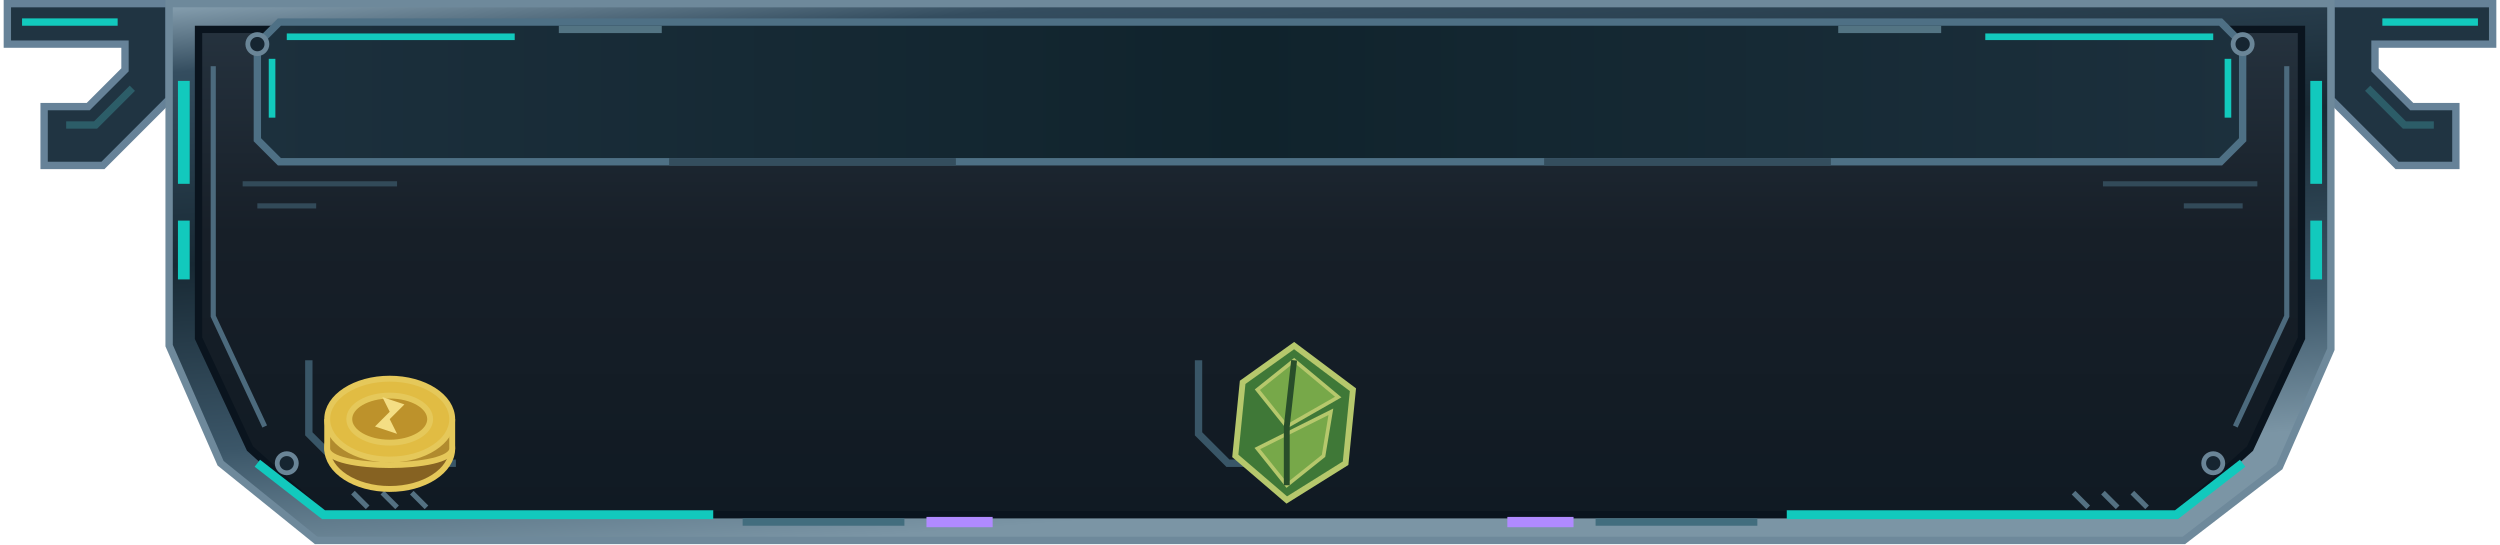
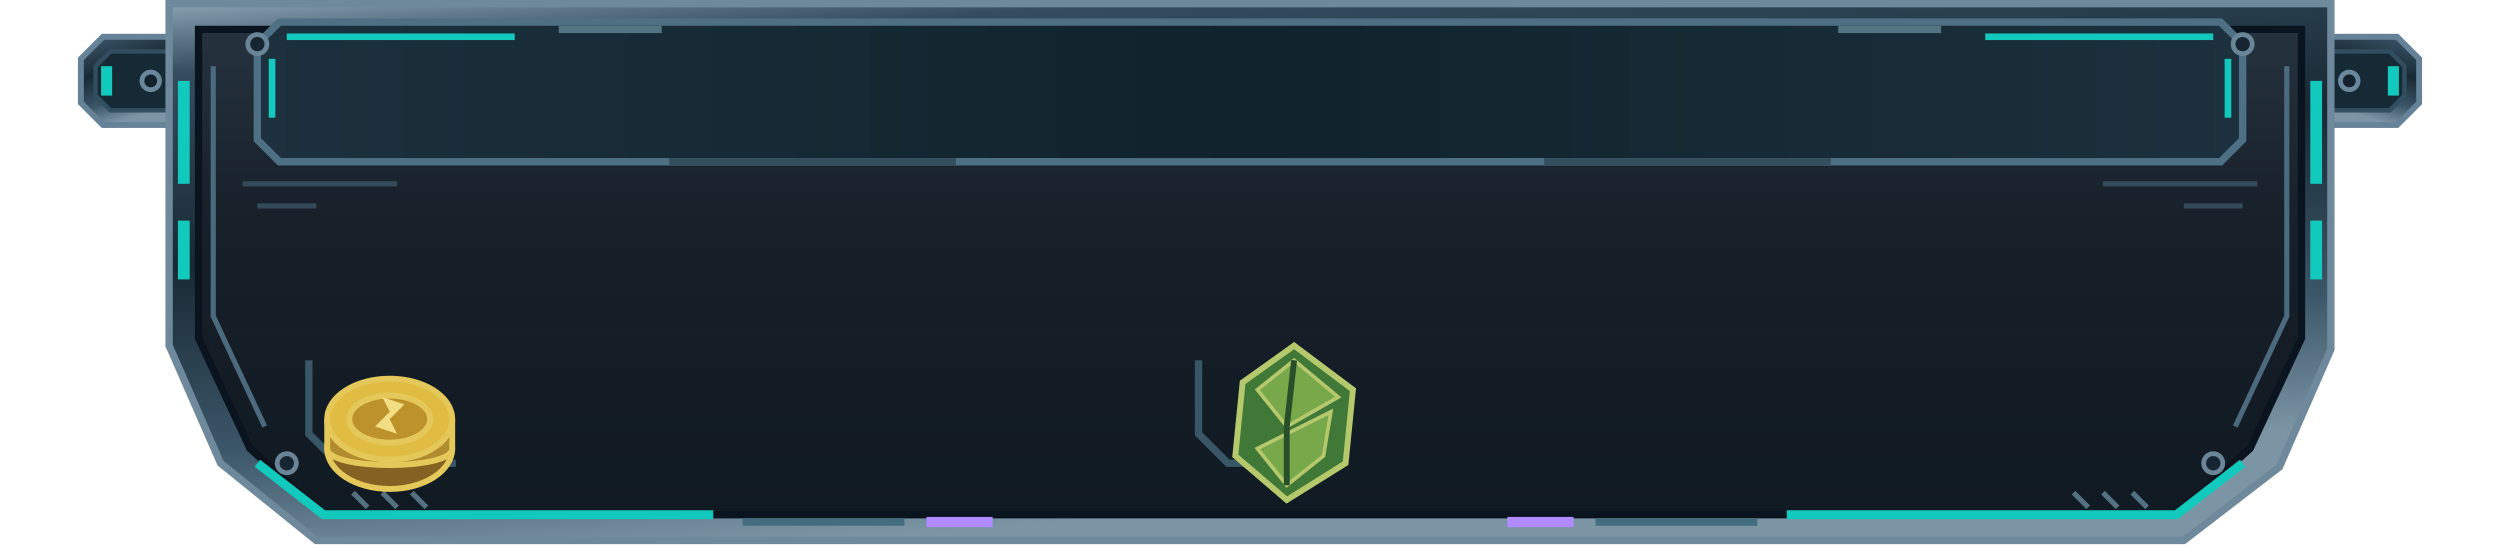
<svg xmlns="http://www.w3.org/2000/svg" width="340" height="74" viewBox="0 0 340 74" preserveAspectRatio="none">
  <defs>
    <linearGradient id="metal" x1="0" y1="0" x2=".3" y2="1">
      <stop stop-color="#8aa3b3" />
      <stop offset=".12" stop-color="#344d5f" />
      <stop offset=".45" stop-color="#182934" />
      <stop offset=".77" stop-color="#3b5668" />
      <stop offset="1" stop-color="#7b95a5" />
    </linearGradient>
    <linearGradient id="body" x1="0" y1="0" x2="0" y2="1">
      <stop stop-color="#25323e" />
      <stop offset=".42" stop-color="#171f28" />
      <stop offset="1" stop-color="#101a23" />
    </linearGradient>
    <linearGradient id="title" x1="0" y1="0" x2="1" y2="0">
      <stop stop-color="#1c303d" />
      <stop offset=".5" stop-color="#10232c" />
      <stop offset="1" stop-color="#1c303d" />
    </linearGradient>
  </defs>
-   <path id="wing" d="M1 .5h22v13l-9 9H6v-8h6l5-5V6H1Z" fill="#203442" stroke="#668298" />
-   <use href="#wing" transform="translate(340 0) scale(-1 1)" />
-   <path d="M3 3h13m308 0h13" stroke="#12c9bd" />
-   <path d="M9 17h4l5-5m304 0 5 5h4" fill="none" stroke="#2c5d68" />
+   <g id="mount">
+     <path d="M14 5h9v12h-9l-3-3V8Z" fill="url(#metal)" stroke="#668298" stroke-width=".8" />
+     <path d="M15 7h8v8h-8l-2-2V9Z" fill="#162a36" stroke="#314e60" stroke-width=".6" />
+     <path d="M14.5 9v4" stroke="#12c9bd" stroke-width="1.5" />
+     <circle cx="20.5" cy="11" r="1.2" fill="#12212c" stroke="#6a879b" stroke-width=".65" />
+   </g>
+   <use href="#mount" transform="translate(340 0) scale(-1 1)" />
  <path d="M23 .5h294v47l-7 16-13 10H43L30 63l-7-16Z" fill="url(#metal)" stroke="#6e899b" />
  <path d="M27 4h286v42l-7 15-10 9H44l-10-9-7-15Z" fill="url(#body)" stroke="#0a141e" />
  <path d="M29 9v34l7 15m275-49v34l-7 15" fill="none" stroke="#4c6a7d" stroke-width=".7" />
  <path d="M25 11v14m0 5v8m290-27v14m0 5v8" stroke="#12c9bd" stroke-width="1.6" />
  <path d="m35 63 9 7h53m146 0h53l9-7" fill="none" stroke="#12c9bd" stroke-width="1.2" />
  <path d="M101 71h22m94 0h22" stroke="#426d7e" />
  <path d="M126 71h9m70 0h9" stroke="#b08aff" stroke-width="1.4" />
  <path d="M38 3h264l3 3v13l-3 3H38l-3-3V6Z" fill="url(#title)" stroke="#4e7085" />
  <path d="M39 5h31m200 0h31M37 8v8m266-8v8" fill="none" stroke="#12c9bd" stroke-width=".9" />
  <path d="M76 4h14m160 0h14" stroke="#537483" />
  <path d="M91 22h39m80 0h39" stroke="#344e5e" />
  <path d="M33 25h21m232 0h21M35 28h8m254 0h8" stroke="#324a59" stroke-width=".7" />
  <path d="M42 49v10l4 4h16m101-14v10l4 4h16" fill="none" stroke="#395667" />
  <g fill="#162531" stroke="#6a8597" stroke-width=".65">
    <circle cx="35" cy="6" r="1.3" />
    <circle cx="305" cy="6" r="1.3" />
    <circle cx="39" cy="63" r="1.3" />
    <circle cx="301" cy="63" r="1.3" />
  </g>
  <path d="m48 67 2 2m2-2 2 2m2-2 2 2m224-2 2 2m2-2 2 2m2-2 2 2" stroke="#547182" stroke-width=".7" />
  <g transform="translate(43 47)" stroke="#e5c85a" stroke-width=".8">
    <ellipse cx="10" cy="14" rx="8.5" ry="5.5" fill="#866222" />
    <path d="M1.5 10v4c0 3 17 3 17 0v-4" fill="#b18b2e" />
    <ellipse cx="10" cy="10" rx="8.5" ry="5.5" fill="#e1bc43" />
    <ellipse cx="10" cy="10" rx="5.5" ry="3.2" fill="#bd922b" />
    <path d="m9 7 3 1-2 2 1 2-3-1 2-2Z" fill="#f4de84" stroke="none" />
  </g>
  <g transform="translate(166 47)" stroke="#b6c86c" stroke-width=".8">
    <path d="m10 0 8 6-1 10-8 5-7-6L3 5Z" fill="#3f7837" />
    <path d="m10 2 6 5-7 4-4-5Zm-1 10 6-3-1 6-5 4-4-5Z" fill="#77a849" stroke-width=".5" />
    <path d="m10 2-1 9v8" fill="none" stroke="#284e2a" />
  </g>
</svg>
